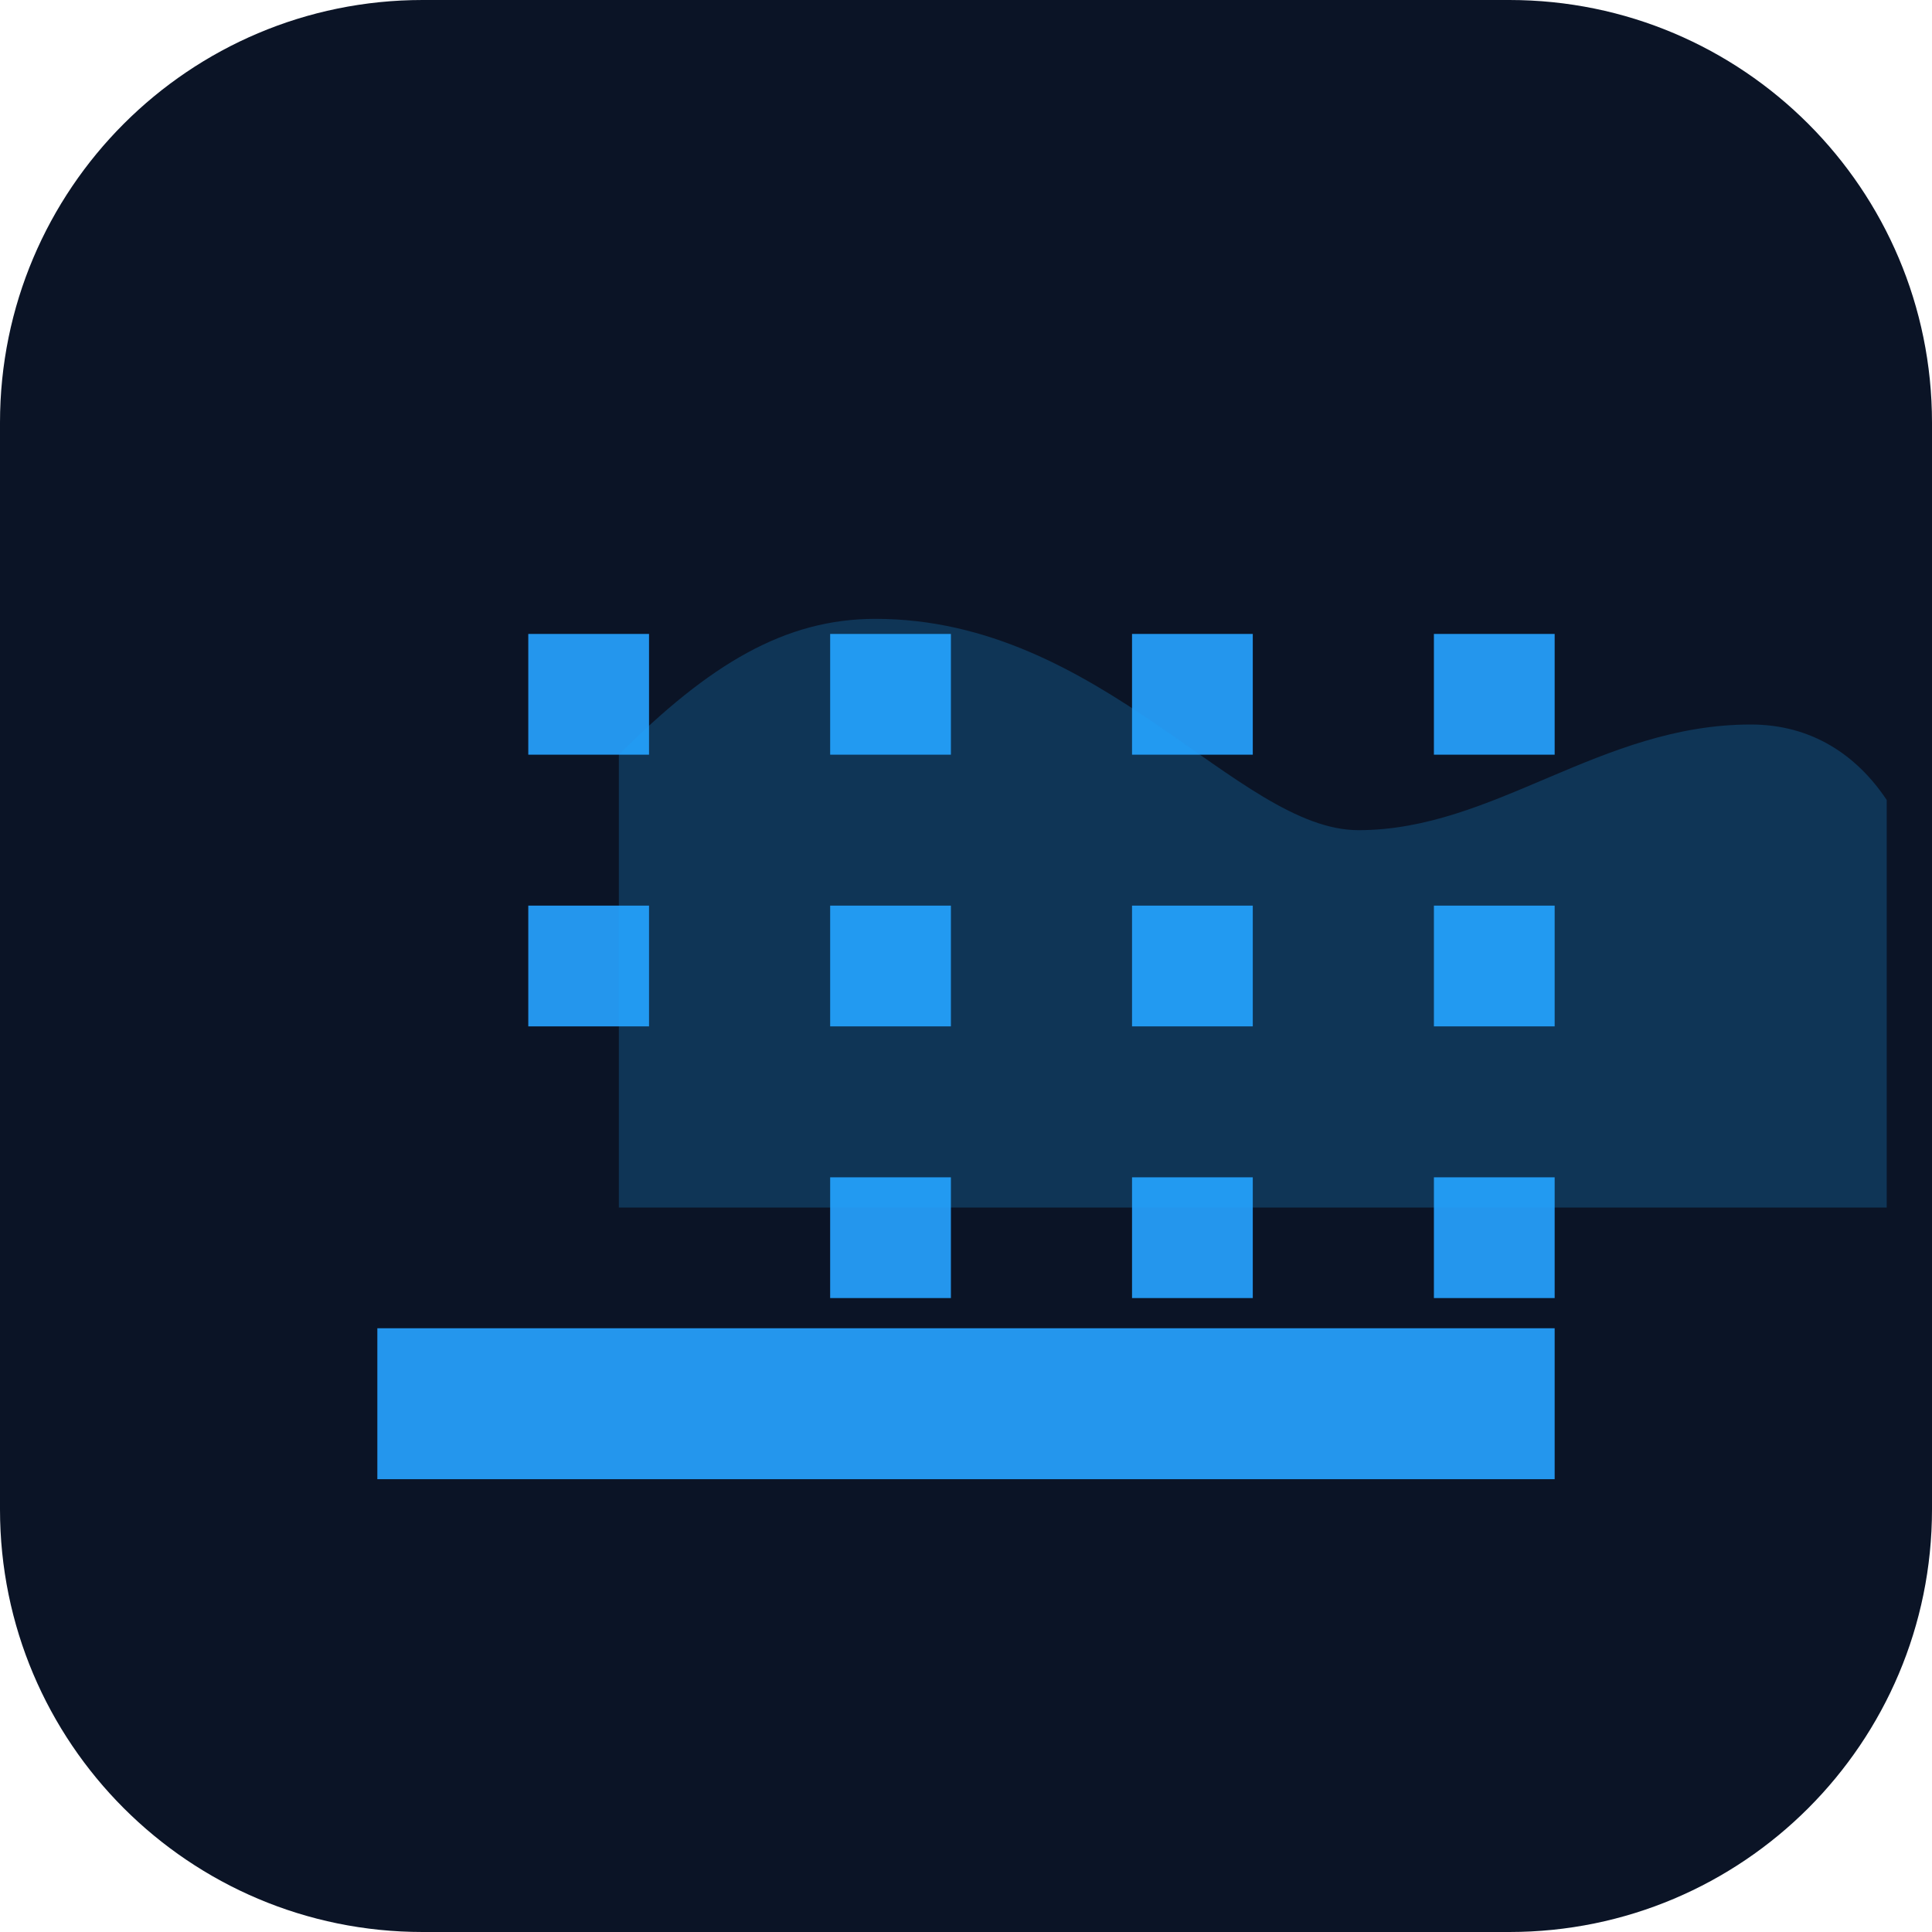
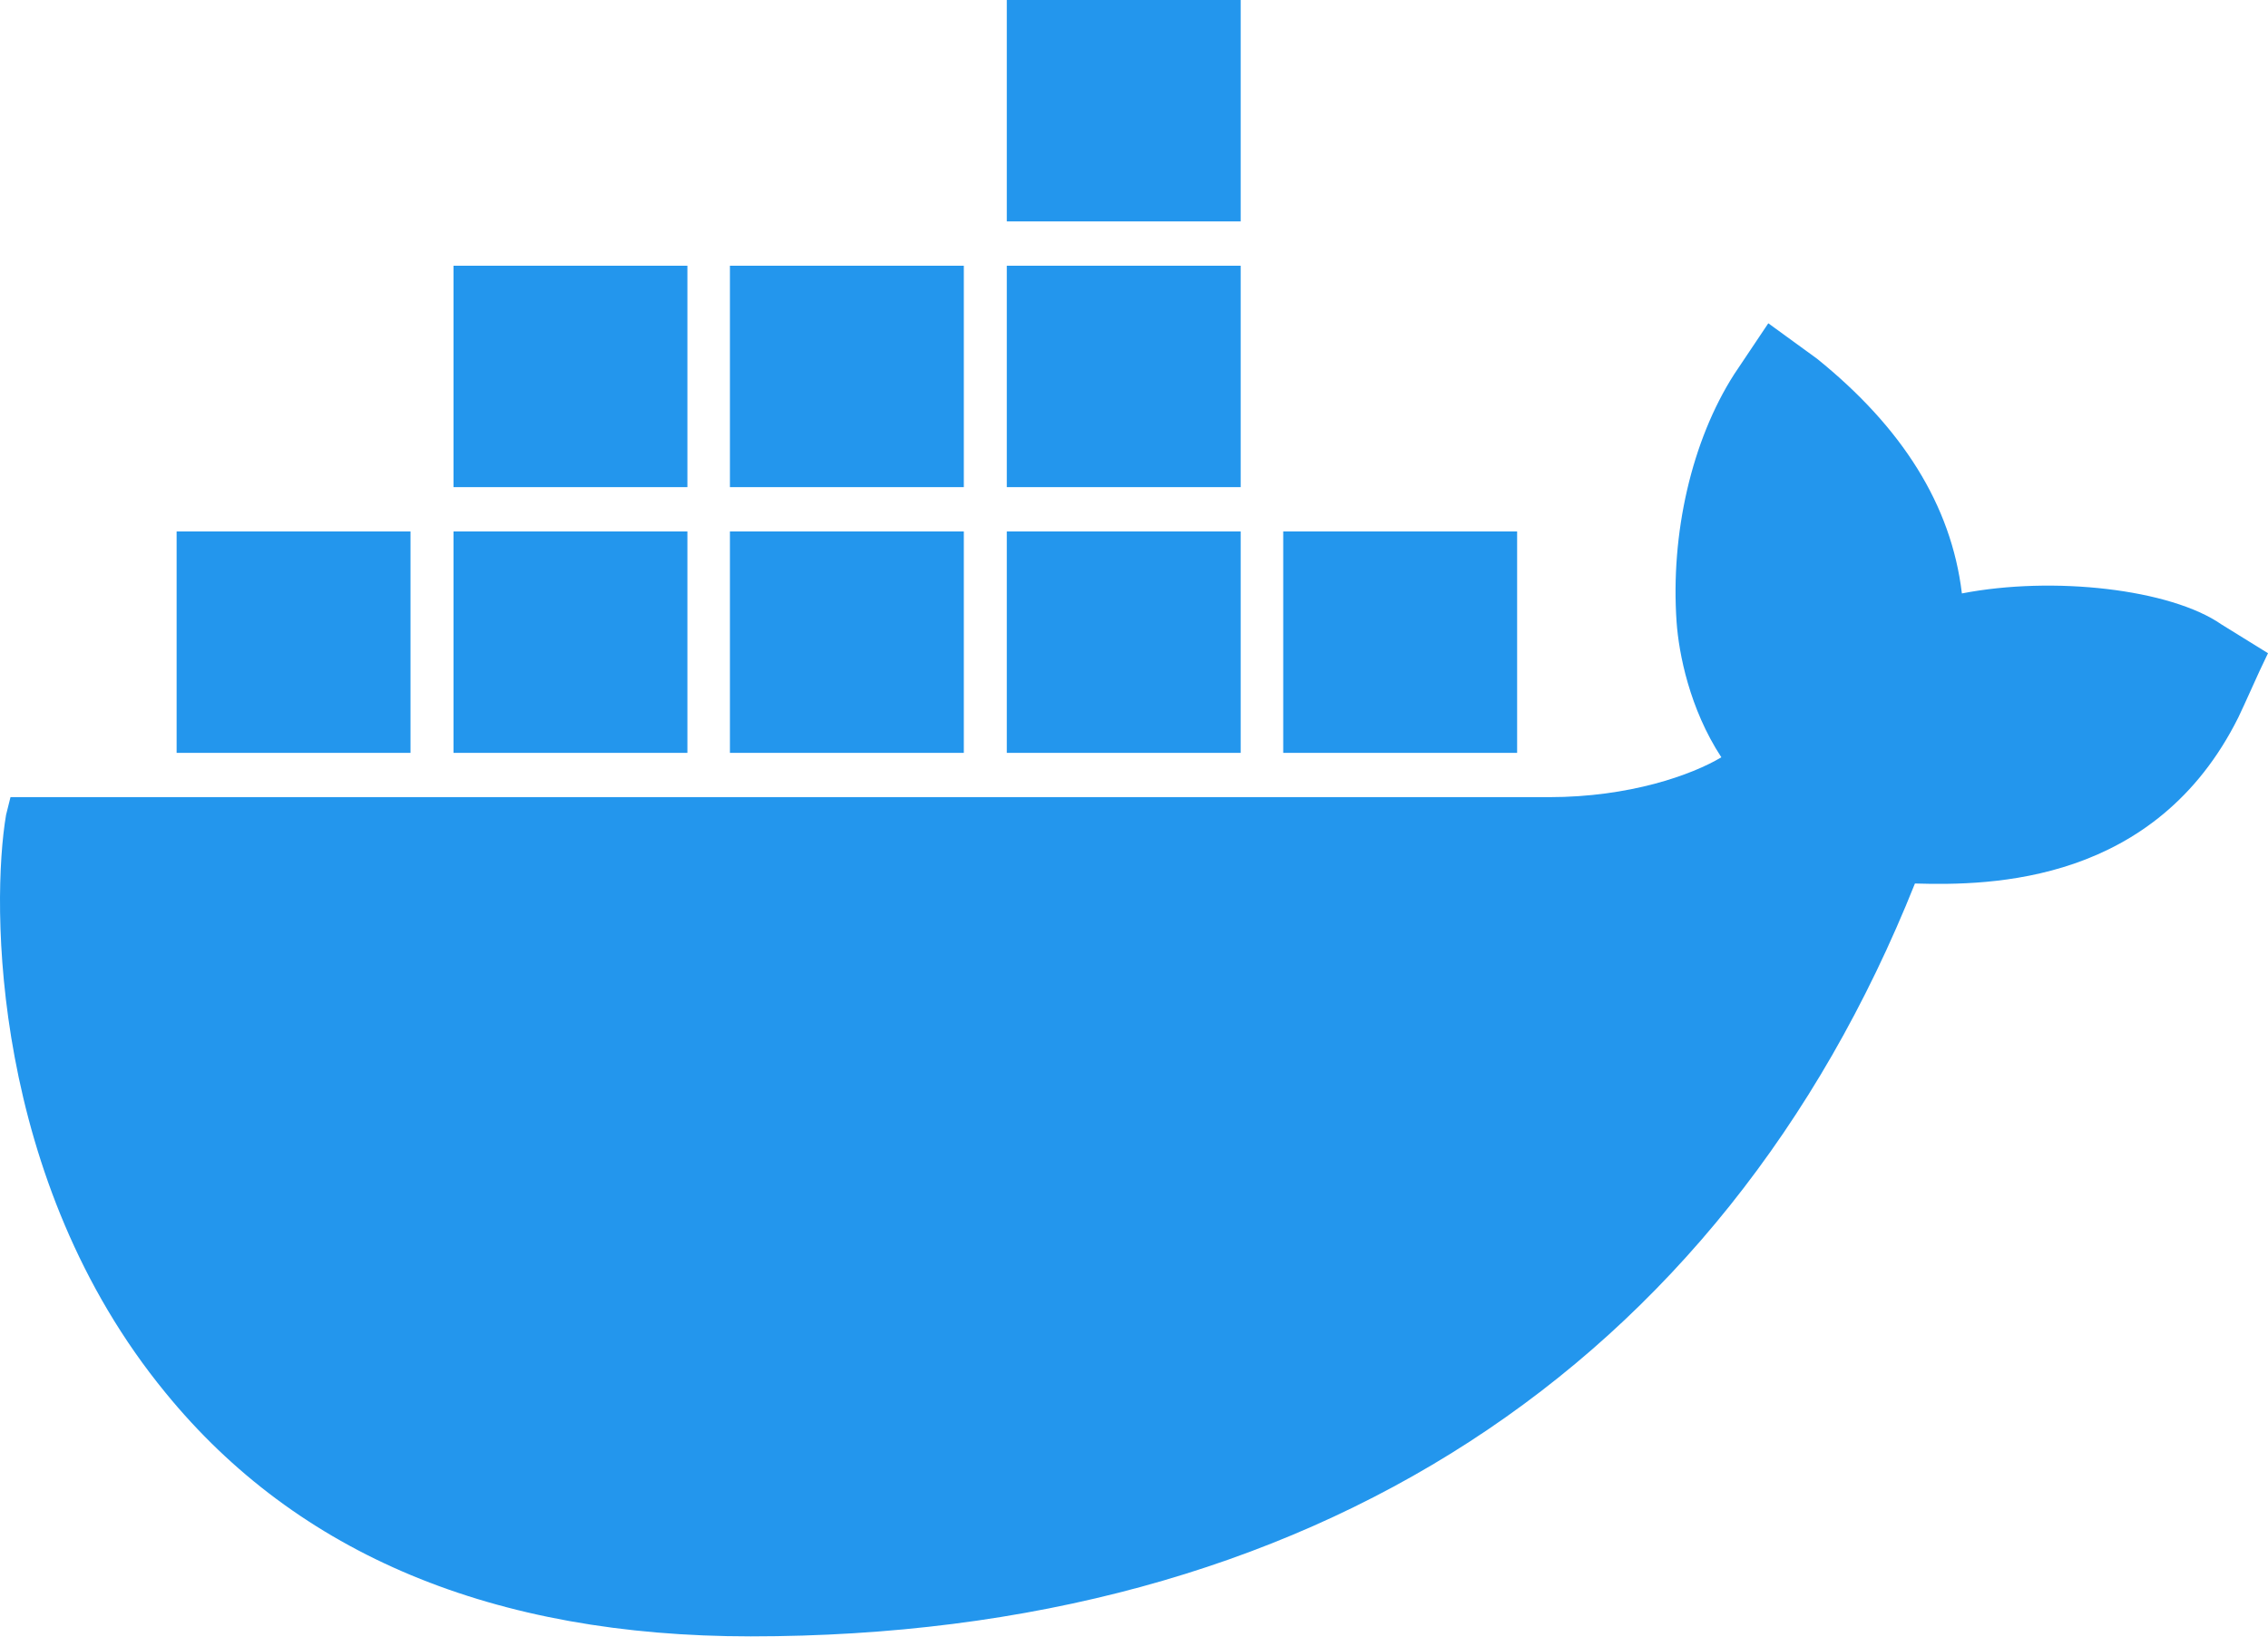
- <svg xmlns="http://www.w3.org/2000/svg" viewBox="0 0 128 128" role="img" aria-label="Docker icon">
-   <rect width="128" height="128" rx="28" fill="#0b1426" />
-   <path d="M25 88h78v10H25zm10-28h8v8h-8zm20 0h8v8h-8zm20 0h8v8h-8zm20 0h8v8h-8zm-60-18h8v8h-8zm20 0h8v8h-8zm20 0h8v8h-8zm20 0h8v8h-8zm-40 36h8v8h-8zm20 0h8v8h-8zm20 0h8v8h-8zm-40-18h8v8h-8zm20 0h8v8h-8z" fill="#2496ed" />
-   <path d="M41 50c6-6 11-9 17-9 15 0 24 14 32 14 9 0 16-7 26-7 4 0 7 2 9 5v27H41z" fill="#1aa7ff" opacity="0.22" />
+ <svg xmlns="http://www.w3.org/2000/svg" xml:space="preserve" viewBox="-0.07 71.3 511.97 369.5">
+   <path d="M501.4 212.3c-11.5-8-38-11-58.6-7-2.4-20-13.5-37.5-32.7-53l-11-8-7.7 11.5c-9.6 15-14.4 36-13 56 .5 7 2.9 19.5 10.1 30.5-6.7 4-20.7 9-38.9 9H2.3l-1 4c-3.4 20-3.4 82.5 36 130.5 29.8 36.5 74 55 132.1 55 125.9 0 219.1-60.5 262.8-170 17.3.5 54.3 0 73-37.5.5-1 1.4-3 4.8-10.5l1.9-4zM280 71.3h-52.8v50H280zm0 60h-52.8v50H280zm-62.5 0h-52.8v50h52.8zm-62.4 0h-52.8v50h52.8zm-62.5 60H39.8v50h52.8zm62.5 0h-52.8v50h52.8zm62.4 0h-52.8v50h52.8zm62.5 0h-52.8v50H280zm62.4 0h-52.8v50h52.8z" style="fill:#2396ed" />
</svg>
